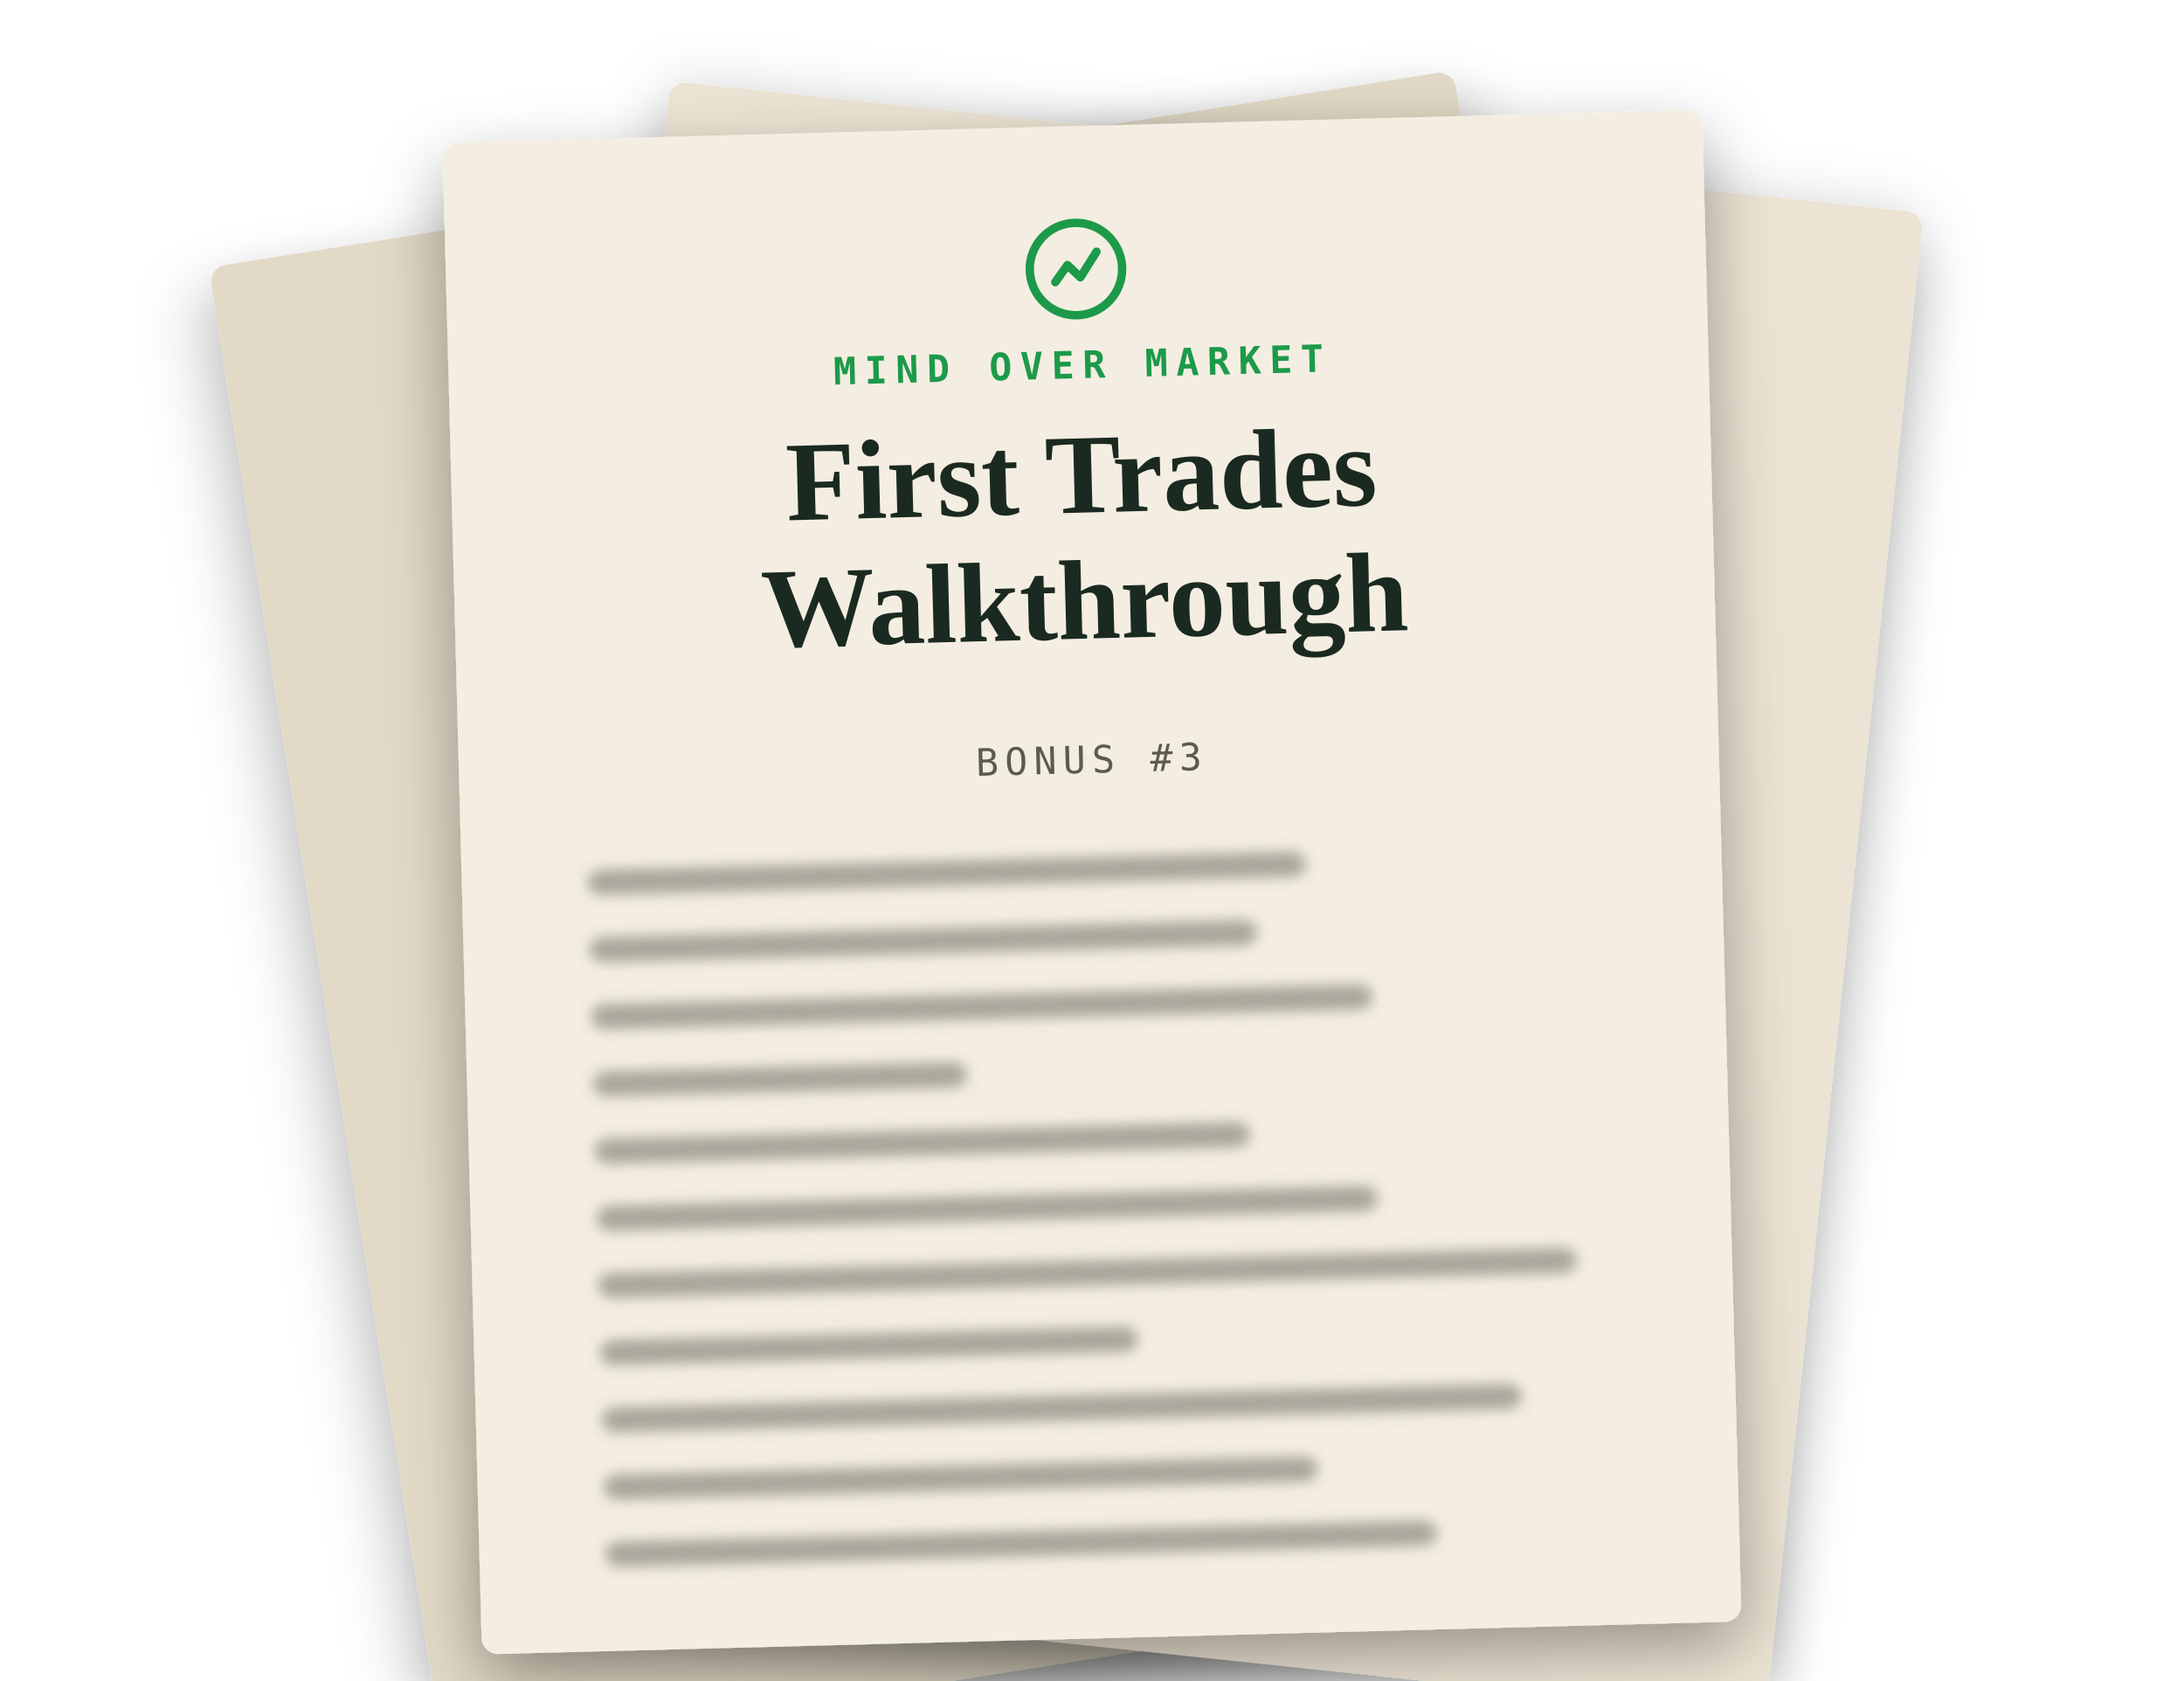
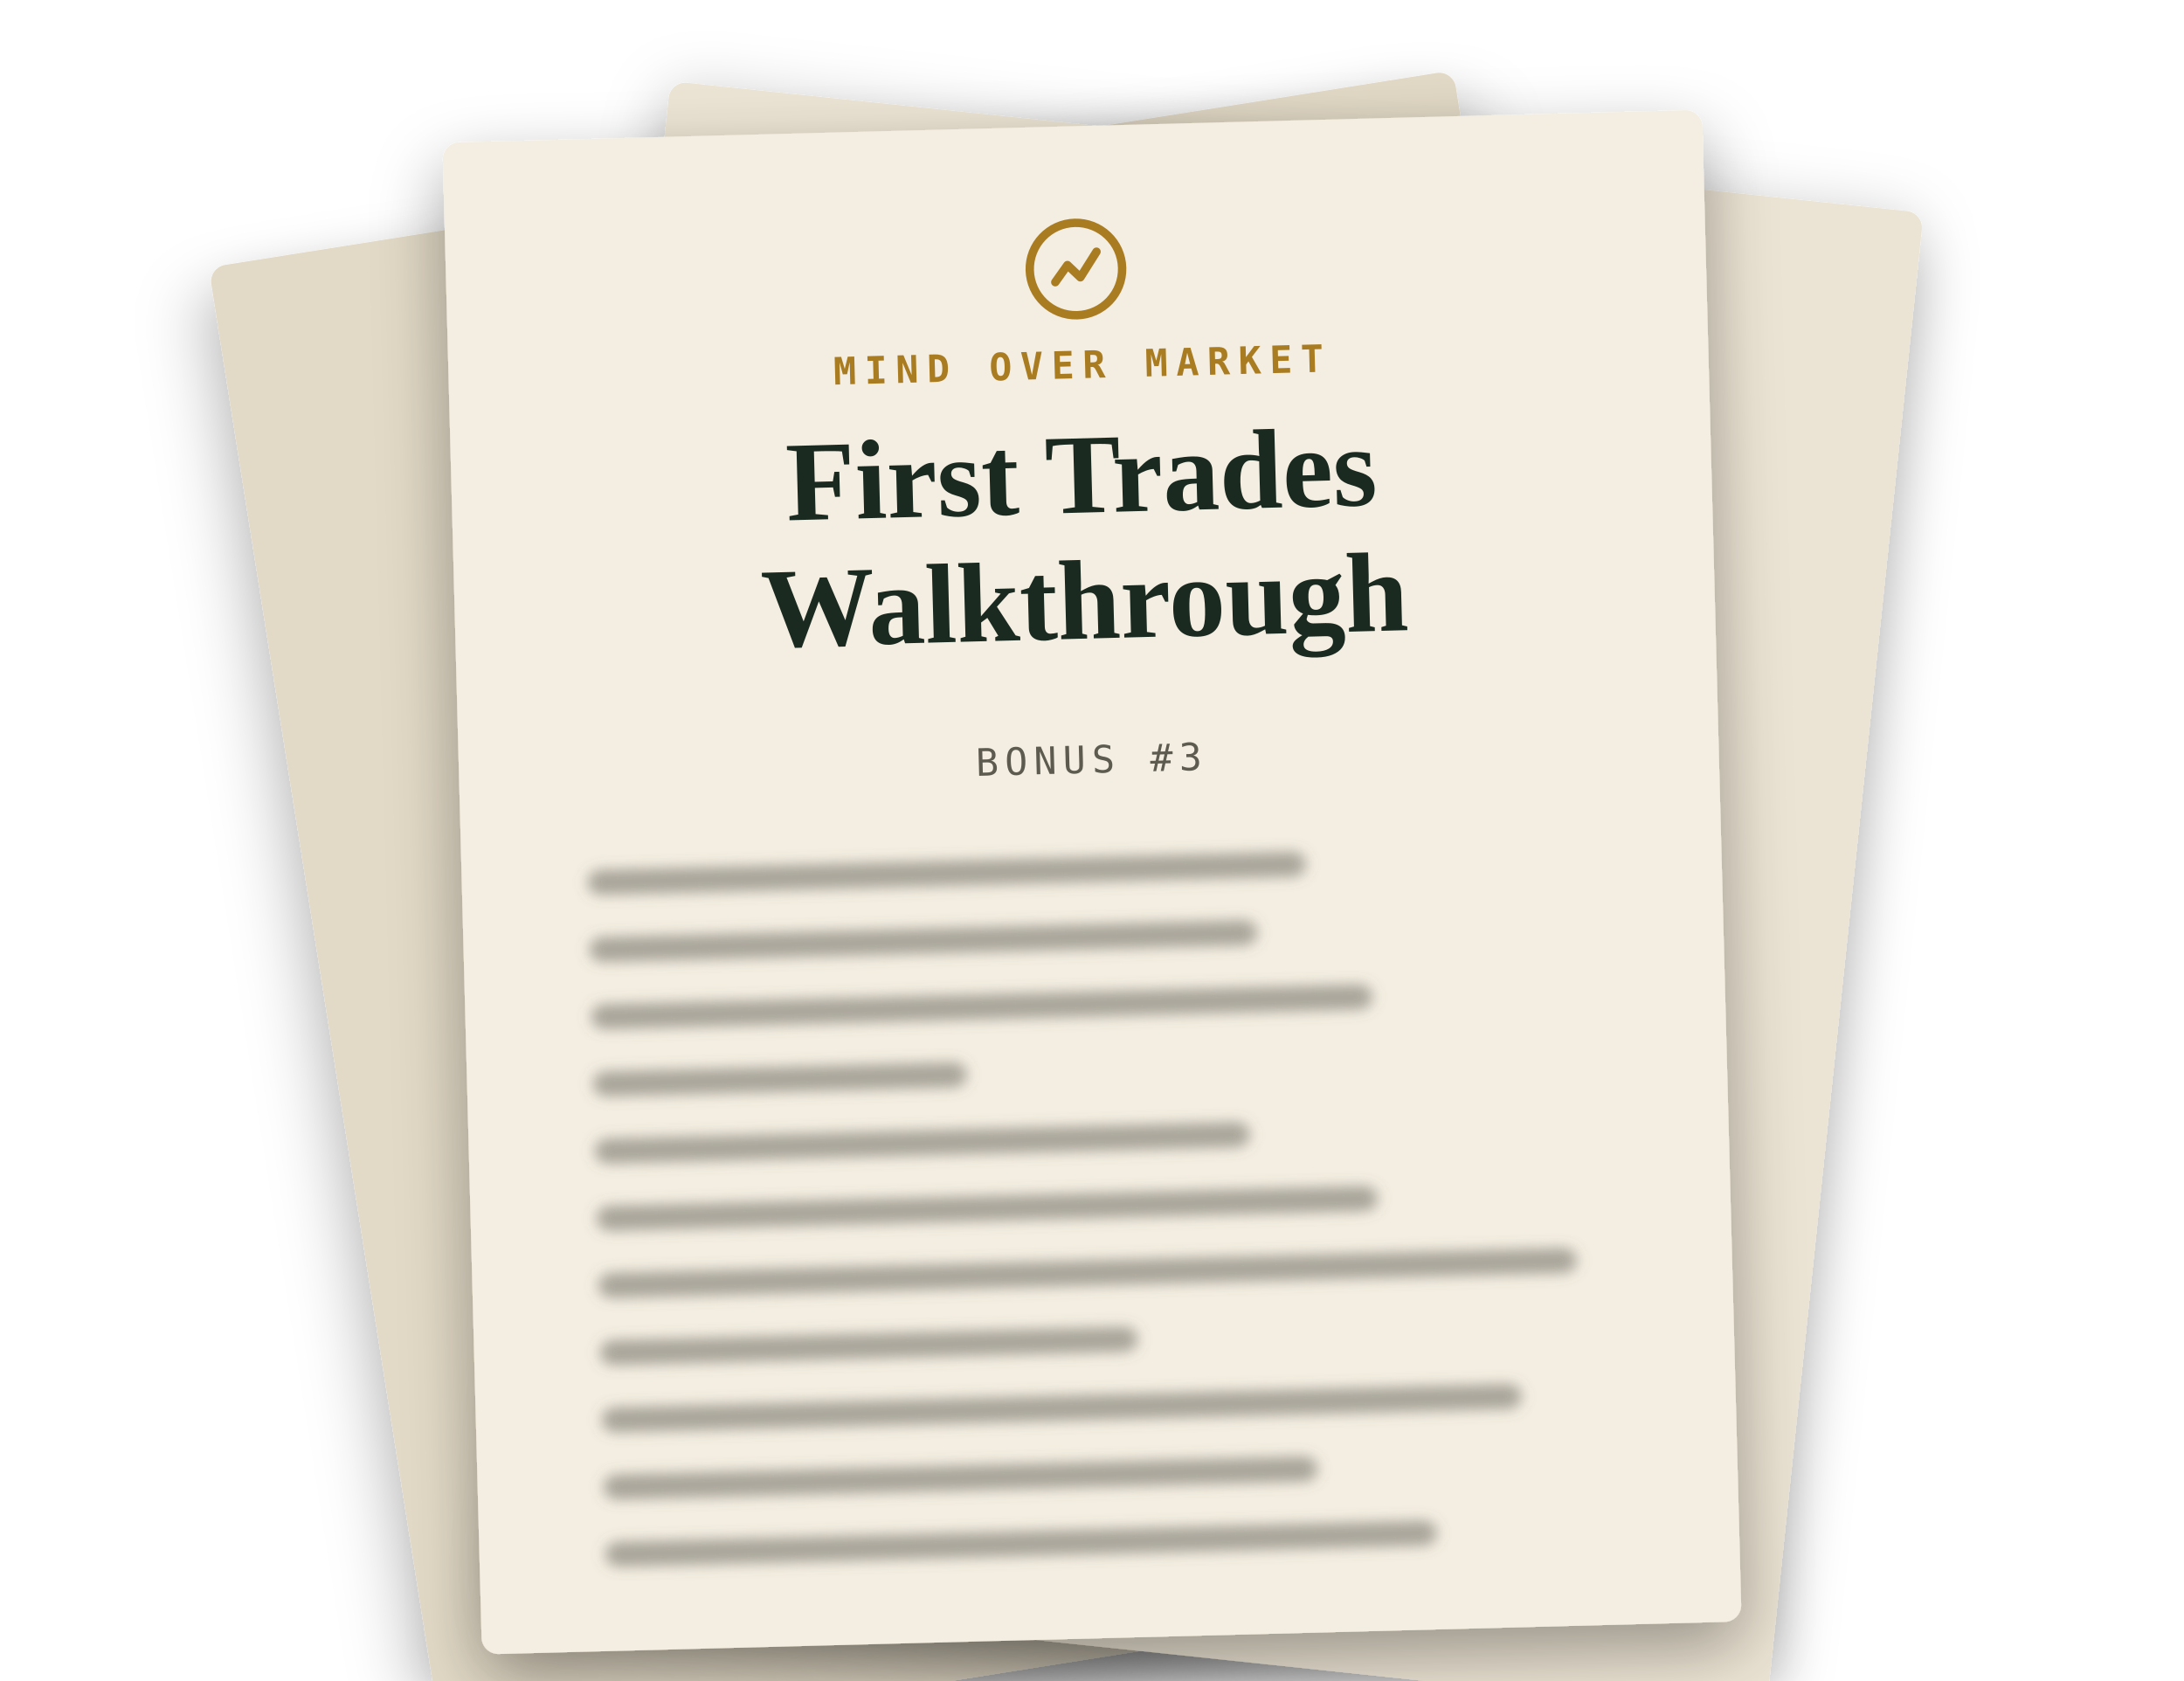
<svg xmlns="http://www.w3.org/2000/svg" viewBox="0 0 520 400">
  <defs>
    <filter id="sh" x="-20%" y="-20%" width="140%" height="140%">
      <feDropShadow dx="0" dy="6" stdDeviation="8" flood-color="#000" flood-opacity="0.35" />
    </filter>
    <filter id="blur">
      <feGaussianBlur stdDeviation="1.6" />
    </filter>
  </defs>
  <g transform="translate(226.0 218.0) rotate(-9)">
    <rect x="-150.0" y="-180.0" width="300" height="360" rx="4" fill="#e2d9c6" filter="url(#sh)" />
  </g>
  <g transform="translate(290.0 214.0) rotate(6)">
    <rect x="-150.0" y="-180.0" width="300" height="360" rx="4" fill="#ebe3d3" filter="url(#sh)" />
  </g>
  <g transform="translate(260.0 210.0) rotate(-1.5)">
    <rect x="-150.0" y="-180.0" width="300" height="360" rx="4" fill="#f4eee2" filter="url(#sh)" />
-     <circle cx="0" cy="-146.0" r="11" fill="none" stroke="#1c9a4a" stroke-width="2" />
-     <path d="M-5 -143.0 l3 -4 l3 3 l4 -6" fill="none" stroke="#1c9a4a" stroke-width="2" stroke-linecap="round" stroke-linejoin="round" />
-     <text x="0" y="-120.0" text-anchor="middle" fill="#1c9a4a" font-family="'JetBrains Mono', Menlo, monospace" font-size="9" font-weight="700" letter-spacing="2">MIND OVER MARKET</text>
+     <circle cx="0" cy="-146.0" r="11" fill="none" stroke="#a97c22" stroke-width="2" />
+     <path d="M-5 -143.0 l3 -4 l3 3 l4 -6" fill="none" stroke="#a97c22" stroke-width="2" stroke-linecap="round" stroke-linejoin="round" />
+     <text x="0" y="-120.0" text-anchor="middle" fill="#a97c22" font-family="'JetBrains Mono', Menlo, monospace" font-size="9" font-weight="700" letter-spacing="2">MIND OVER MARKET</text>
    <text x="0" y="-88.0" text-anchor="middle" fill="#1b2a20" font-family="Georgia, 'Times New Roman', serif" font-size="27" font-weight="700">First Trades</text>
    <text x="0" y="-58.0" text-anchor="middle" fill="#1b2a20" font-family="Georgia, 'Times New Roman', serif" font-size="27" font-weight="700">Walkthrough</text>
    <text x="0" y="-26.0" text-anchor="middle" fill="#5d5a50" font-family="'JetBrains Mono', Menlo, monospace" font-size="9" letter-spacing="1.5">BONUS #3</text>
    <g filter="url(#blur)">
      <rect x="-120.0" y="-6" width="171" height="6" rx="3" fill="#6d6a60" opacity="0.55" />
      <rect x="-120.0" y="10" width="159" height="6" rx="3" fill="#6d6a60" opacity="0.55" />
      <rect x="-120.0" y="26" width="186" height="6" rx="3" fill="#6d6a60" opacity="0.55" />
      <rect x="-120.0" y="42" width="89" height="6" rx="3" fill="#6d6a60" opacity="0.55" />
      <rect x="-120.0" y="58" width="156" height="6" rx="3" fill="#6d6a60" opacity="0.55" />
      <rect x="-120.0" y="74" width="186" height="6" rx="3" fill="#6d6a60" opacity="0.55" />
      <rect x="-120.0" y="90" width="233" height="6" rx="3" fill="#6d6a60" opacity="0.55" />
      <rect x="-120.0" y="106" width="128" height="6" rx="3" fill="#6d6a60" opacity="0.55" />
      <rect x="-120.0" y="122" width="219" height="6" rx="3" fill="#6d6a60" opacity="0.55" />
      <rect x="-120.0" y="138" width="170" height="6" rx="3" fill="#6d6a60" opacity="0.55" />
      <rect x="-120.0" y="154" width="198" height="6" rx="3" fill="#6d6a60" opacity="0.55" />
    </g>
  </g>
</svg>
